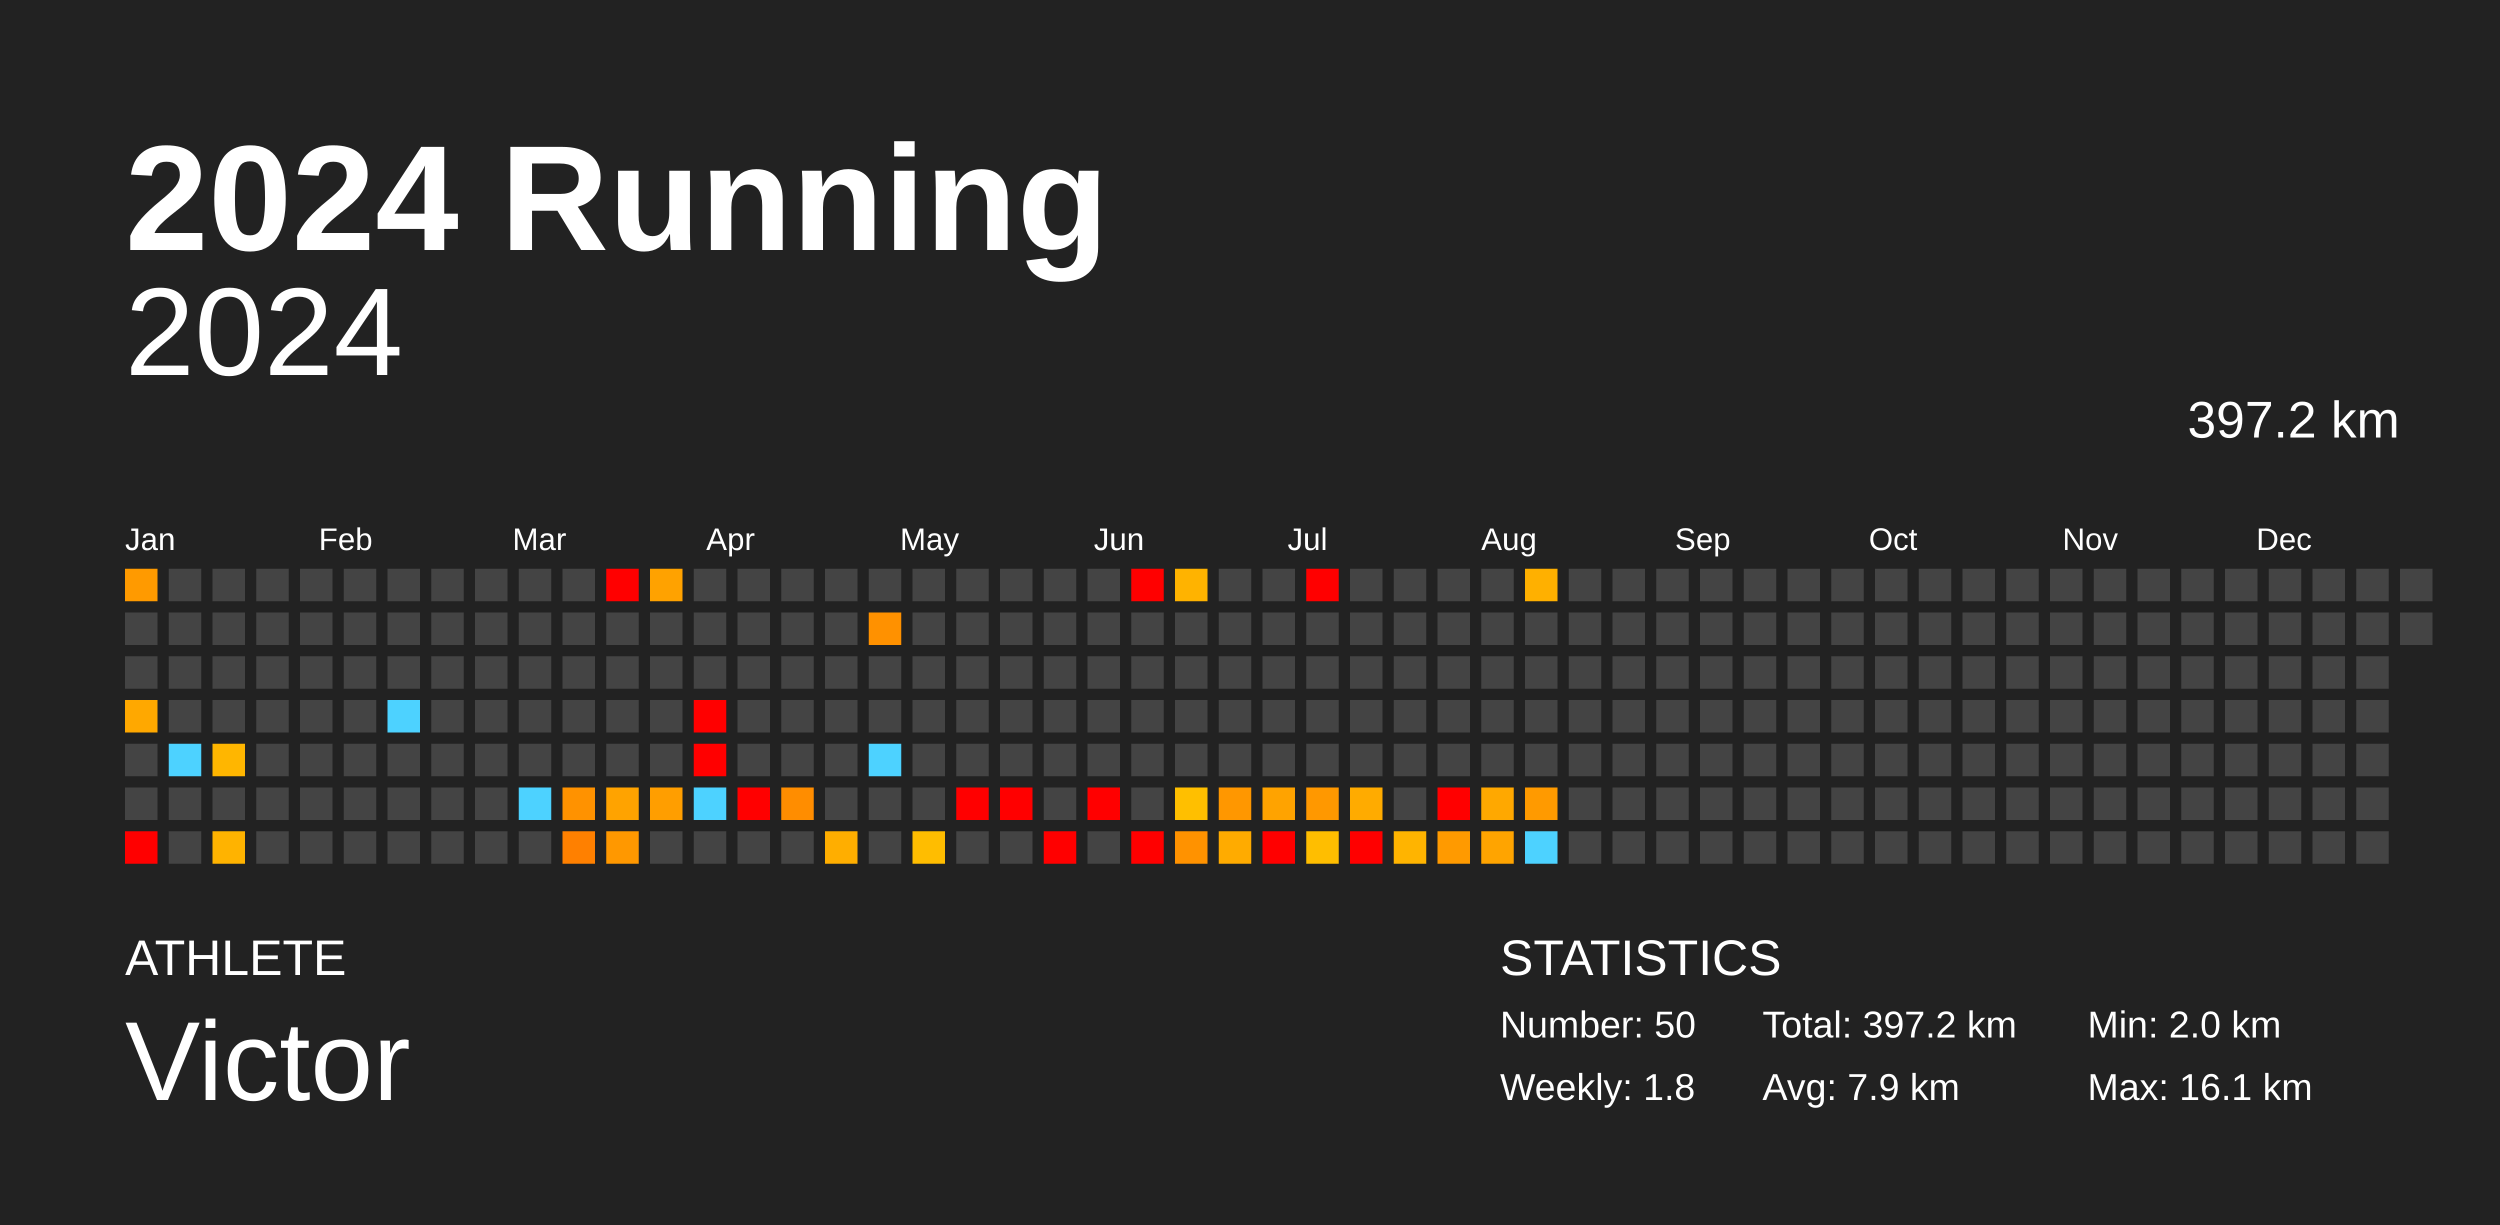
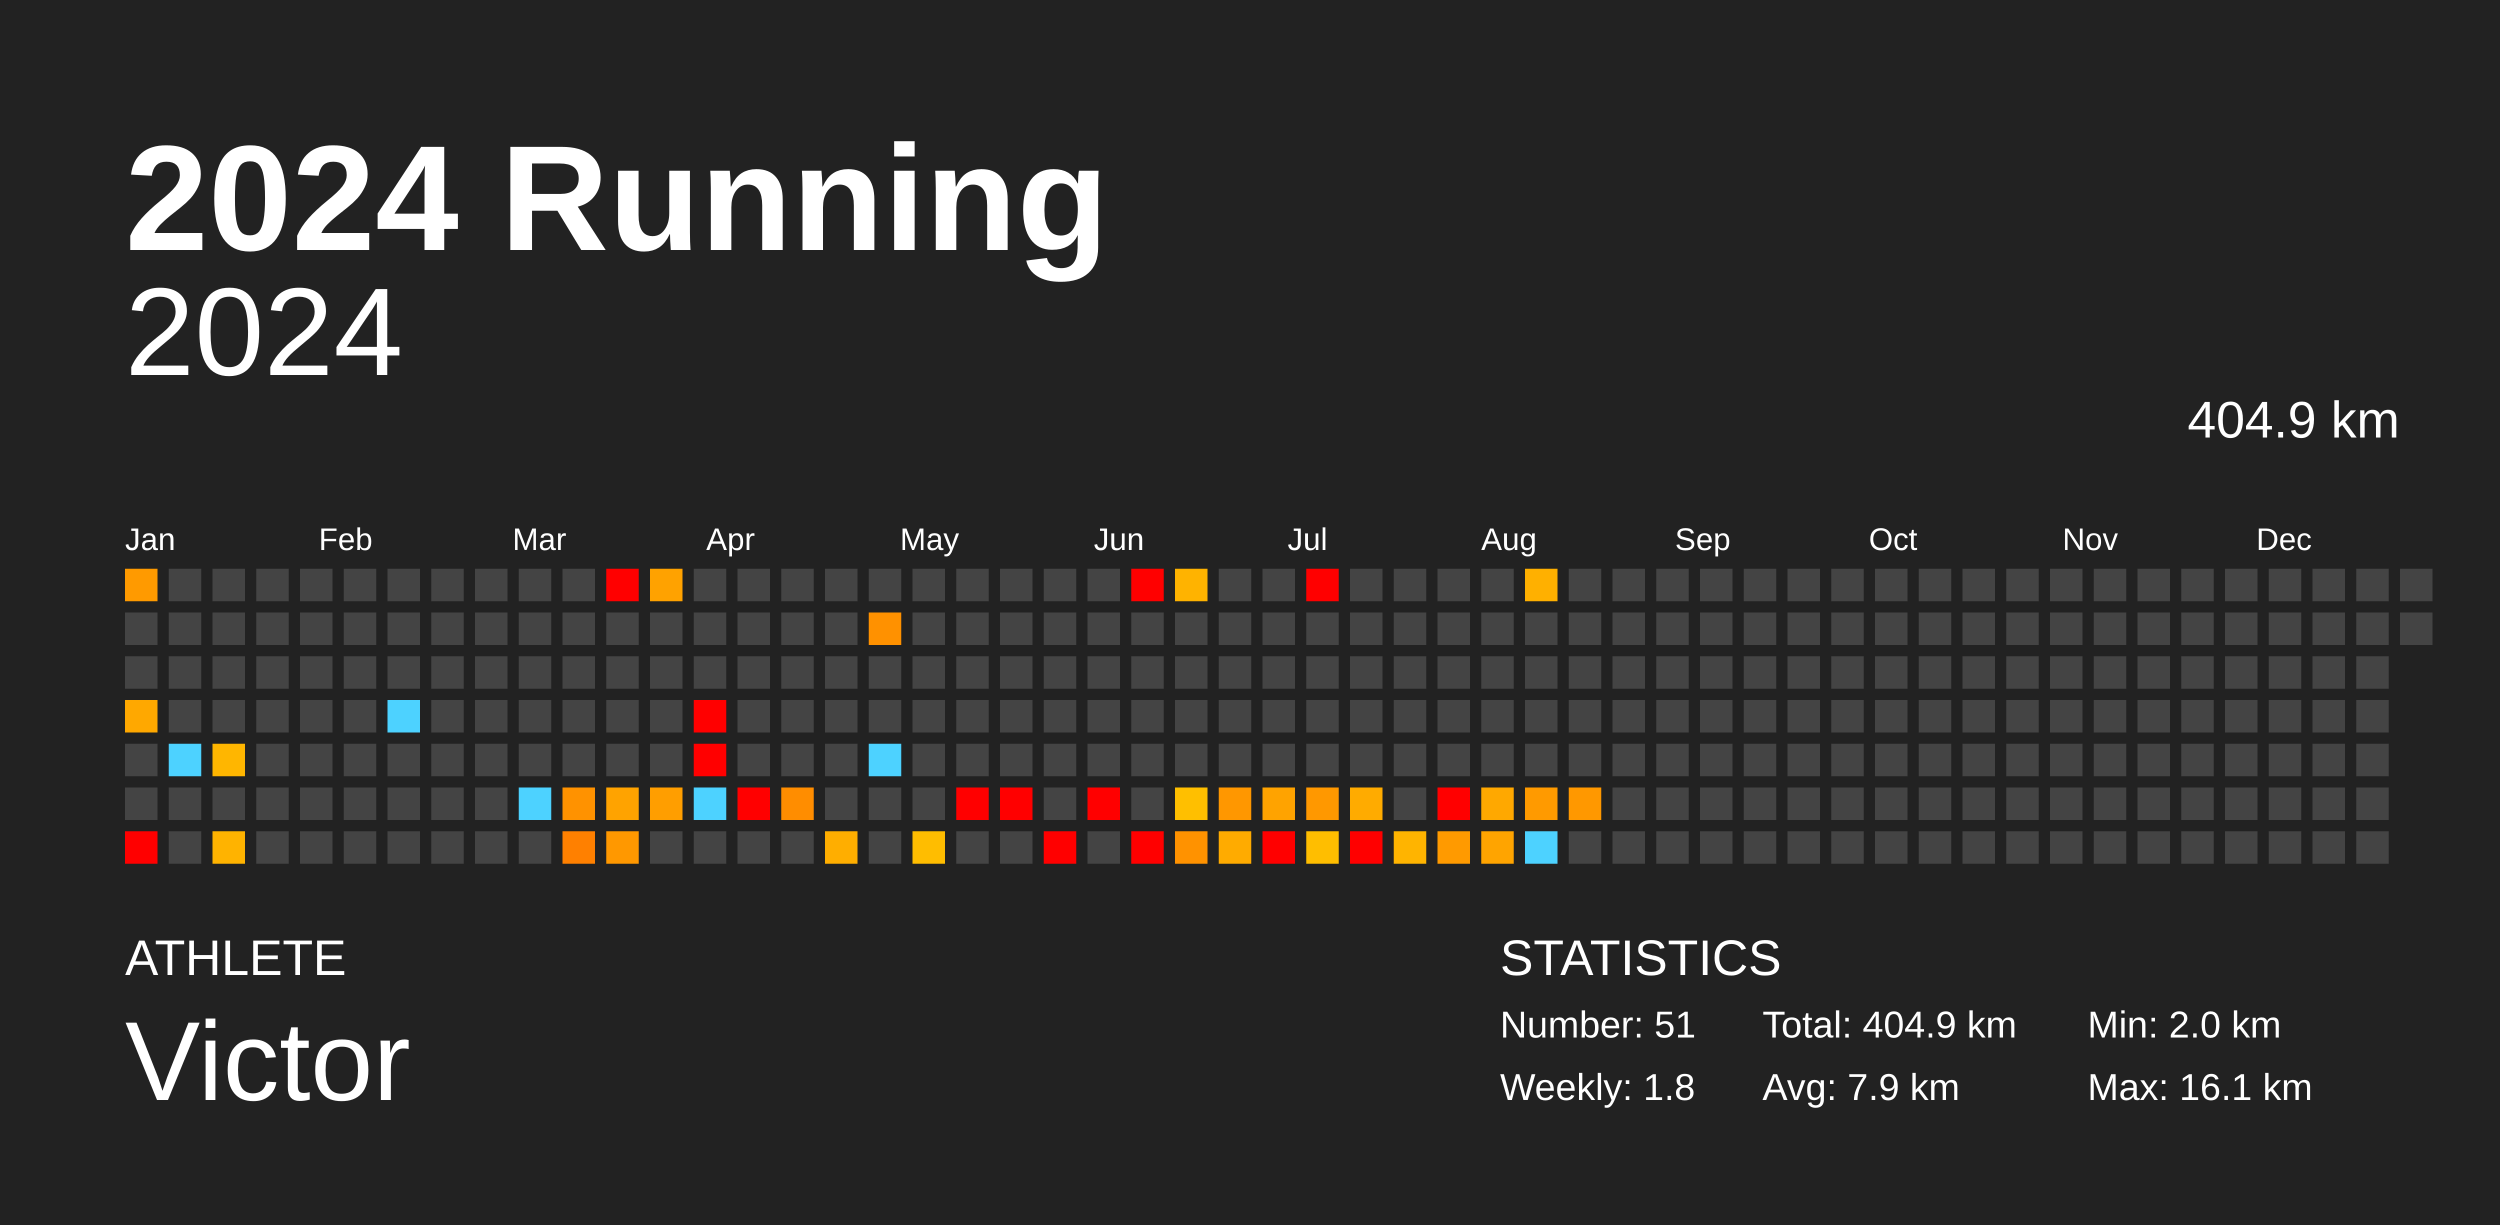
<svg xmlns="http://www.w3.org/2000/svg" baseProfile="full" height="98mm" version="1.1" viewBox="0,0,200,98" width="200mm">
  <defs />
  <rect fill="#222222" height="98" width="200" x="0" y="0" />
  <text fill="#FFFFFF" style="font-size:12px; font-family:Arial; font-weight:bold;" x="10" y="20">2024 Running</text>
  <text fill="#FFFFFF" style="font-size:4px; font-family:Arial" x="10" y="78">ATHLETE</text>
  <text fill="#FFFFFF" style="font-size:9px; font-family:Arial" x="10" y="88">Victor</text>
  <text fill="#FFFFFF" style="font-size:4px; font-family:Arial" x="120" y="78">STATISTICS</text>
-   <text fill="#FFFFFF" style="font-size:3px; font-family:Arial" x="120" y="83">Number: 50</text>
+   <text fill="#FFFFFF" style="font-size:3px; font-family:Arial" x="120" y="83">Number: 51</text>
  <text fill="#FFFFFF" style="font-size:3px; font-family:Arial" x="120" y="88">Weekly: 1.8</text>
-   <text fill="#FFFFFF" style="font-size:3px; font-family:Arial" x="141" y="83">Total: 397.2 km</text>
+   <text fill="#FFFFFF" style="font-size:3px; font-family:Arial" x="141" y="83">Total: 404.9 km</text>
  <text fill="#FFFFFF" style="font-size:3px; font-family:Arial" x="141" y="88">Avg: 7.9 km</text>
  <text fill="#FFFFFF" style="font-size:3px; font-family:Arial" x="167" y="83">Min: 2.0 km</text>
  <text fill="#FFFFFF" style="font-size:3px; font-family:Arial" x="167" y="88">Max: 16.1 km</text>
  <text alignment-baseline="hanging" fill="#FFFFFF" style="font-size:10.0px; font-family:Arial;" x="10" y="30">2024</text>
-   <text alignment-baseline="hanging" fill="#FFFFFF" style="font-size:4.125px; font-family:Arial;" x="175" y="35">397.2 km</text>
+   <text alignment-baseline="hanging" fill="#FFFFFF" style="font-size:4.125px; font-family:Arial;" x="175" y="35">404.9 km</text>
  <text fill="#FFFFFF" style="font-size:2.5px; font-family:Arial" x="10.0" y="44">Jan</text>
  <text fill="#FFFFFF" style="font-size:2.5px; font-family:Arial" x="25.5" y="44">Feb</text>
  <text fill="#FFFFFF" style="font-size:2.5px; font-family:Arial" x="41.0" y="44">Mar</text>
  <text fill="#FFFFFF" style="font-size:2.5px; font-family:Arial" x="56.5" y="44">Apr</text>
  <text fill="#FFFFFF" style="font-size:2.5px; font-family:Arial" x="72.0" y="44">May</text>
  <text fill="#FFFFFF" style="font-size:2.5px; font-family:Arial" x="87.5" y="44">Jun</text>
  <text fill="#FFFFFF" style="font-size:2.5px; font-family:Arial" x="103.0" y="44">Jul</text>
  <text fill="#FFFFFF" style="font-size:2.5px; font-family:Arial" x="118.5" y="44">Aug</text>
  <text fill="#FFFFFF" style="font-size:2.5px; font-family:Arial" x="134.0" y="44">Sep</text>
  <text fill="#FFFFFF" style="font-size:2.5px; font-family:Arial" x="149.5" y="44">Oct</text>
  <text fill="#FFFFFF" style="font-size:2.5px; font-family:Arial" x="165.0" y="44">Nov</text>
  <text fill="#FFFFFF" style="font-size:2.5px; font-family:Arial" x="180.5" y="44">Dec</text>
  <rect fill="#ff9a00" height="2.6" width="2.6" x="10.0" y="45.5" />
  <rect fill="#444444" height="2.6" width="2.6" x="10.0" y="49.0" />
  <rect fill="#444444" height="2.6" width="2.6" x="10.0" y="52.5" />
  <rect fill="#ffa800" height="2.6" width="2.6" x="10.0" y="56.0" />
  <rect fill="#444444" height="2.6" width="2.6" x="10.0" y="59.5" />
  <rect fill="#444444" height="2.6" width="2.6" x="10.0" y="63.0" />
  <rect fill="red" height="2.6" width="2.6" x="10.0" y="66.5" />
  <rect fill="#444444" height="2.6" width="2.6" x="13.5" y="45.5" />
  <rect fill="#444444" height="2.6" width="2.6" x="13.5" y="49.0" />
  <rect fill="#444444" height="2.6" width="2.6" x="13.5" y="52.5" />
  <rect fill="#444444" height="2.6" width="2.6" x="13.5" y="56.0" />
  <rect fill="#4dd2ff" height="2.6" width="2.6" x="13.5" y="59.5" />
  <rect fill="#444444" height="2.6" width="2.6" x="13.5" y="63.0" />
  <rect fill="#444444" height="2.6" width="2.6" x="13.5" y="66.5" />
  <rect fill="#444444" height="2.6" width="2.6" x="17.0" y="45.5" />
  <rect fill="#444444" height="2.6" width="2.6" x="17.0" y="49.0" />
  <rect fill="#444444" height="2.6" width="2.6" x="17.0" y="52.5" />
  <rect fill="#444444" height="2.6" width="2.6" x="17.0" y="56.0" />
  <rect fill="#ffb600" height="2.6" width="2.6" x="17.0" y="59.5" />
  <rect fill="#444444" height="2.6" width="2.6" x="17.0" y="63.0" />
  <rect fill="#ffb300" height="2.6" width="2.6" x="17.0" y="66.5" />
  <rect fill="#444444" height="2.6" width="2.6" x="20.5" y="45.5" />
  <rect fill="#444444" height="2.6" width="2.6" x="20.5" y="49.0" />
  <rect fill="#444444" height="2.6" width="2.6" x="20.5" y="52.5" />
  <rect fill="#444444" height="2.6" width="2.6" x="20.5" y="56.0" />
  <rect fill="#444444" height="2.6" width="2.6" x="20.5" y="59.5" />
  <rect fill="#444444" height="2.6" width="2.6" x="20.5" y="63.0" />
  <rect fill="#444444" height="2.6" width="2.6" x="20.5" y="66.5" />
  <rect fill="#444444" height="2.6" width="2.6" x="24.0" y="45.5" />
  <rect fill="#444444" height="2.6" width="2.6" x="24.0" y="49.0" />
  <rect fill="#444444" height="2.6" width="2.6" x="24.0" y="52.5" />
  <rect fill="#444444" height="2.6" width="2.6" x="24.0" y="56.0" />
  <rect fill="#444444" height="2.6" width="2.6" x="24.0" y="59.5" />
  <rect fill="#444444" height="2.6" width="2.6" x="24.0" y="63.0" />
  <rect fill="#444444" height="2.6" width="2.6" x="24.0" y="66.5" />
  <rect fill="#444444" height="2.6" width="2.6" x="27.5" y="45.5" />
  <rect fill="#444444" height="2.6" width="2.6" x="27.5" y="49.0" />
  <rect fill="#444444" height="2.6" width="2.6" x="27.5" y="52.5" />
  <rect fill="#444444" height="2.6" width="2.6" x="27.5" y="56.0" />
  <rect fill="#444444" height="2.6" width="2.6" x="27.5" y="59.5" />
  <rect fill="#444444" height="2.6" width="2.6" x="27.5" y="63.0" />
  <rect fill="#444444" height="2.6" width="2.6" x="27.5" y="66.5" />
  <rect fill="#444444" height="2.6" width="2.6" x="31.0" y="45.5" />
  <rect fill="#444444" height="2.6" width="2.6" x="31.0" y="49.0" />
  <rect fill="#444444" height="2.6" width="2.6" x="31.0" y="52.5" />
  <rect fill="#4dd2ff" height="2.6" width="2.6" x="31.0" y="56.0" />
  <rect fill="#444444" height="2.6" width="2.6" x="31.0" y="59.5" />
  <rect fill="#444444" height="2.6" width="2.6" x="31.0" y="63.0" />
  <rect fill="#444444" height="2.6" width="2.6" x="31.0" y="66.5" />
  <rect fill="#444444" height="2.6" width="2.6" x="34.5" y="45.5" />
  <rect fill="#444444" height="2.6" width="2.6" x="34.5" y="49.0" />
  <rect fill="#444444" height="2.6" width="2.6" x="34.5" y="52.5" />
  <rect fill="#444444" height="2.6" width="2.6" x="34.5" y="56.0" />
  <rect fill="#444444" height="2.6" width="2.6" x="34.5" y="59.5" />
  <rect fill="#444444" height="2.6" width="2.6" x="34.5" y="63.0" />
  <rect fill="#444444" height="2.6" width="2.6" x="34.5" y="66.5" />
  <rect fill="#444444" height="2.6" width="2.6" x="38.0" y="45.5" />
  <rect fill="#444444" height="2.6" width="2.6" x="38.0" y="49.0" />
  <rect fill="#444444" height="2.6" width="2.6" x="38.0" y="52.5" />
  <rect fill="#444444" height="2.6" width="2.6" x="38.0" y="56.0" />
  <rect fill="#444444" height="2.6" width="2.6" x="38.0" y="59.5" />
  <rect fill="#444444" height="2.6" width="2.6" x="38.0" y="63.0" />
  <rect fill="#444444" height="2.6" width="2.6" x="38.0" y="66.5" />
  <rect fill="#444444" height="2.6" width="2.6" x="41.5" y="45.5" />
  <rect fill="#444444" height="2.6" width="2.6" x="41.5" y="49.0" />
  <rect fill="#444444" height="2.6" width="2.6" x="41.5" y="52.5" />
  <rect fill="#444444" height="2.6" width="2.6" x="41.5" y="56.0" />
  <rect fill="#444444" height="2.6" width="2.6" x="41.5" y="59.5" />
  <rect fill="#4dd2ff" height="2.6" width="2.6" x="41.5" y="63.0" />
  <rect fill="#444444" height="2.6" width="2.6" x="41.5" y="66.5" />
  <rect fill="#444444" height="2.6" width="2.6" x="45.0" y="45.5" />
  <rect fill="#444444" height="2.6" width="2.6" x="45.0" y="49.0" />
  <rect fill="#444444" height="2.6" width="2.6" x="45.0" y="52.5" />
  <rect fill="#444444" height="2.6" width="2.6" x="45.0" y="56.0" />
  <rect fill="#444444" height="2.6" width="2.6" x="45.0" y="59.5" />
  <rect fill="#ff9200" height="2.6" width="2.6" x="45.0" y="63.0" />
  <rect fill="#ff8000" height="2.6" width="2.6" x="45.0" y="66.5" />
  <rect fill="red" height="2.6" width="2.6" x="48.5" y="45.5" />
  <rect fill="#444444" height="2.6" width="2.6" x="48.5" y="49.0" />
  <rect fill="#444444" height="2.6" width="2.6" x="48.5" y="52.5" />
  <rect fill="#444444" height="2.6" width="2.6" x="48.5" y="56.0" />
  <rect fill="#444444" height="2.6" width="2.6" x="48.5" y="59.5" />
  <rect fill="#ffa300" height="2.6" width="2.6" x="48.5" y="63.0" />
  <rect fill="#ff9800" height="2.6" width="2.6" x="48.5" y="66.5" />
  <rect fill="#ffa200" height="2.6" width="2.6" x="52.0" y="45.5" />
  <rect fill="#444444" height="2.6" width="2.6" x="52.0" y="49.0" />
  <rect fill="#444444" height="2.6" width="2.6" x="52.0" y="52.5" />
  <rect fill="#444444" height="2.6" width="2.6" x="52.0" y="56.0" />
  <rect fill="#444444" height="2.6" width="2.6" x="52.0" y="59.5" />
  <rect fill="#ff9e00" height="2.6" width="2.6" x="52.0" y="63.0" />
  <rect fill="#444444" height="2.6" width="2.6" x="52.0" y="66.5" />
  <rect fill="#444444" height="2.6" width="2.6" x="55.5" y="45.5" />
  <rect fill="#444444" height="2.6" width="2.6" x="55.5" y="49.0" />
  <rect fill="#444444" height="2.6" width="2.6" x="55.5" y="52.5" />
  <rect fill="red" height="2.6" width="2.6" x="55.5" y="56.0" />
  <rect fill="red" height="2.6" width="2.6" x="55.5" y="59.5" />
  <rect fill="#4dd2ff" height="2.6" width="2.6" x="55.5" y="63.0" />
  <rect fill="#444444" height="2.6" width="2.6" x="55.5" y="66.5" />
  <rect fill="#444444" height="2.6" width="2.6" x="59.0" y="45.5" />
  <rect fill="#444444" height="2.6" width="2.6" x="59.0" y="49.0" />
  <rect fill="#444444" height="2.6" width="2.6" x="59.0" y="52.5" />
  <rect fill="#444444" height="2.6" width="2.6" x="59.0" y="56.0" />
  <rect fill="#444444" height="2.6" width="2.6" x="59.0" y="59.5" />
  <rect fill="red" height="2.6" width="2.6" x="59.0" y="63.0" />
  <rect fill="#444444" height="2.6" width="2.6" x="59.0" y="66.5" />
  <rect fill="#444444" height="2.6" width="2.6" x="62.5" y="45.5" />
  <rect fill="#444444" height="2.6" width="2.6" x="62.5" y="49.0" />
  <rect fill="#444444" height="2.6" width="2.6" x="62.5" y="52.5" />
  <rect fill="#444444" height="2.6" width="2.6" x="62.5" y="56.0" />
  <rect fill="#444444" height="2.6" width="2.6" x="62.5" y="59.5" />
  <rect fill="#ff8d00" height="2.6" width="2.6" x="62.5" y="63.0" />
  <rect fill="#444444" height="2.6" width="2.6" x="62.5" y="66.5" />
  <rect fill="#444444" height="2.6" width="2.6" x="66.0" y="45.5" />
  <rect fill="#444444" height="2.6" width="2.6" x="66.0" y="49.0" />
  <rect fill="#444444" height="2.6" width="2.6" x="66.0" y="52.5" />
  <rect fill="#444444" height="2.6" width="2.6" x="66.0" y="56.0" />
  <rect fill="#444444" height="2.6" width="2.6" x="66.0" y="59.5" />
  <rect fill="#444444" height="2.6" width="2.6" x="66.0" y="63.0" />
  <rect fill="#ffae00" height="2.6" width="2.6" x="66.0" y="66.5" />
  <rect fill="#444444" height="2.6" width="2.6" x="69.5" y="45.5" />
  <rect fill="#ff9100" height="2.6" width="2.6" x="69.5" y="49.0" />
  <rect fill="#444444" height="2.6" width="2.6" x="69.5" y="52.5" />
  <rect fill="#444444" height="2.6" width="2.6" x="69.5" y="56.0" />
  <rect fill="#4dd2ff" height="2.6" width="2.6" x="69.5" y="59.5" />
  <rect fill="#444444" height="2.6" width="2.6" x="69.5" y="63.0" />
  <rect fill="#444444" height="2.6" width="2.6" x="69.5" y="66.5" />
  <rect fill="#444444" height="2.6" width="2.6" x="73.0" y="45.5" />
  <rect fill="#444444" height="2.6" width="2.6" x="73.0" y="49.0" />
  <rect fill="#444444" height="2.6" width="2.6" x="73.0" y="52.5" />
  <rect fill="#444444" height="2.6" width="2.6" x="73.0" y="56.0" />
  <rect fill="#444444" height="2.6" width="2.6" x="73.0" y="59.5" />
  <rect fill="#444444" height="2.6" width="2.6" x="73.0" y="63.0" />
  <rect fill="#ffbd00" height="2.6" width="2.6" x="73.0" y="66.5" />
  <rect fill="#444444" height="2.6" width="2.6" x="76.5" y="45.5" />
  <rect fill="#444444" height="2.6" width="2.6" x="76.5" y="49.0" />
  <rect fill="#444444" height="2.6" width="2.6" x="76.5" y="52.5" />
  <rect fill="#444444" height="2.6" width="2.6" x="76.5" y="56.0" />
  <rect fill="#444444" height="2.6" width="2.6" x="76.5" y="59.5" />
  <rect fill="red" height="2.6" width="2.6" x="76.5" y="63.0" />
  <rect fill="#444444" height="2.6" width="2.6" x="76.5" y="66.5" />
  <rect fill="#444444" height="2.6" width="2.6" x="80.0" y="45.5" />
  <rect fill="#444444" height="2.6" width="2.6" x="80.0" y="49.0" />
  <rect fill="#444444" height="2.6" width="2.6" x="80.0" y="52.5" />
  <rect fill="#444444" height="2.6" width="2.6" x="80.0" y="56.0" />
  <rect fill="#444444" height="2.6" width="2.6" x="80.0" y="59.5" />
  <rect fill="red" height="2.6" width="2.6" x="80.0" y="63.0" />
  <rect fill="#444444" height="2.6" width="2.6" x="80.0" y="66.5" />
  <rect fill="#444444" height="2.6" width="2.6" x="83.5" y="45.5" />
  <rect fill="#444444" height="2.6" width="2.6" x="83.5" y="49.0" />
  <rect fill="#444444" height="2.6" width="2.6" x="83.5" y="52.5" />
  <rect fill="#444444" height="2.6" width="2.6" x="83.5" y="56.0" />
  <rect fill="#444444" height="2.6" width="2.6" x="83.5" y="59.5" />
  <rect fill="#444444" height="2.6" width="2.6" x="83.5" y="63.0" />
  <rect fill="red" height="2.6" width="2.6" x="83.5" y="66.5" />
  <rect fill="#444444" height="2.6" width="2.6" x="87.0" y="45.5" />
  <rect fill="#444444" height="2.6" width="2.6" x="87.0" y="49.0" />
  <rect fill="#444444" height="2.6" width="2.6" x="87.0" y="52.5" />
  <rect fill="#444444" height="2.6" width="2.6" x="87.0" y="56.0" />
  <rect fill="#444444" height="2.6" width="2.6" x="87.0" y="59.5" />
  <rect fill="red" height="2.6" width="2.6" x="87.0" y="63.0" />
  <rect fill="#444444" height="2.6" width="2.6" x="87.0" y="66.5" />
  <rect fill="red" height="2.6" width="2.6" x="90.5" y="45.5" />
  <rect fill="#444444" height="2.6" width="2.6" x="90.5" y="49.0" />
  <rect fill="#444444" height="2.6" width="2.6" x="90.5" y="52.5" />
  <rect fill="#444444" height="2.6" width="2.6" x="90.5" y="56.0" />
  <rect fill="#444444" height="2.6" width="2.6" x="90.5" y="59.5" />
  <rect fill="#444444" height="2.6" width="2.6" x="90.5" y="63.0" />
  <rect fill="red" height="2.6" width="2.6" x="90.5" y="66.5" />
  <rect fill="#ffb300" height="2.6" width="2.6" x="94.0" y="45.5" />
  <rect fill="#444444" height="2.6" width="2.6" x="94.0" y="49.0" />
  <rect fill="#444444" height="2.6" width="2.6" x="94.0" y="52.5" />
  <rect fill="#444444" height="2.6" width="2.6" x="94.0" y="56.0" />
  <rect fill="#444444" height="2.6" width="2.6" x="94.0" y="59.5" />
  <rect fill="#ffbf00" height="2.6" width="2.6" x="94.0" y="63.0" />
  <rect fill="#ff9200" height="2.6" width="2.6" x="94.0" y="66.5" />
  <rect fill="#444444" height="2.6" width="2.6" x="97.5" y="45.5" />
  <rect fill="#444444" height="2.6" width="2.6" x="97.5" y="49.0" />
  <rect fill="#444444" height="2.6" width="2.6" x="97.5" y="52.5" />
  <rect fill="#444444" height="2.6" width="2.6" x="97.5" y="56.0" />
  <rect fill="#444444" height="2.6" width="2.6" x="97.5" y="59.5" />
  <rect fill="#ff9700" height="2.6" width="2.6" x="97.5" y="63.0" />
  <rect fill="#ffab00" height="2.6" width="2.6" x="97.5" y="66.5" />
  <rect fill="#444444" height="2.6" width="2.6" x="101.0" y="45.5" />
  <rect fill="#444444" height="2.6" width="2.6" x="101.0" y="49.0" />
  <rect fill="#444444" height="2.6" width="2.6" x="101.0" y="52.5" />
  <rect fill="#444444" height="2.6" width="2.6" x="101.0" y="56.0" />
  <rect fill="#444444" height="2.6" width="2.6" x="101.0" y="59.5" />
  <rect fill="#ffa300" height="2.6" width="2.6" x="101.0" y="63.0" />
  <rect fill="red" height="2.6" width="2.6" x="101.0" y="66.5" />
  <rect fill="red" height="2.6" width="2.6" x="104.5" y="45.5" />
  <rect fill="#444444" height="2.6" width="2.6" x="104.5" y="49.0" />
  <rect fill="#444444" height="2.6" width="2.6" x="104.5" y="52.5" />
  <rect fill="#444444" height="2.6" width="2.6" x="104.5" y="56.0" />
  <rect fill="#444444" height="2.6" width="2.6" x="104.5" y="59.5" />
  <rect fill="#ff9800" height="2.6" width="2.6" x="104.5" y="63.0" />
  <rect fill="#ffbe00" height="2.6" width="2.6" x="104.5" y="66.5" />
  <rect fill="#444444" height="2.6" width="2.6" x="108.0" y="45.5" />
  <rect fill="#444444" height="2.6" width="2.6" x="108.0" y="49.0" />
  <rect fill="#444444" height="2.6" width="2.6" x="108.0" y="52.5" />
  <rect fill="#444444" height="2.6" width="2.6" x="108.0" y="56.0" />
  <rect fill="#444444" height="2.6" width="2.6" x="108.0" y="59.5" />
  <rect fill="#ffab00" height="2.6" width="2.6" x="108.0" y="63.0" />
  <rect fill="red" height="2.6" width="2.6" x="108.0" y="66.5" />
  <rect fill="#444444" height="2.6" width="2.6" x="111.5" y="45.5" />
  <rect fill="#444444" height="2.6" width="2.6" x="111.5" y="49.0" />
  <rect fill="#444444" height="2.6" width="2.6" x="111.5" y="52.5" />
  <rect fill="#444444" height="2.6" width="2.6" x="111.5" y="56.0" />
  <rect fill="#444444" height="2.6" width="2.6" x="111.5" y="59.5" />
  <rect fill="#444444" height="2.6" width="2.6" x="111.5" y="63.0" />
  <rect fill="#ffb400" height="2.6" width="2.6" x="111.5" y="66.5" />
  <rect fill="#444444" height="2.6" width="2.6" x="115.0" y="45.5" />
  <rect fill="#444444" height="2.6" width="2.6" x="115.0" y="49.0" />
  <rect fill="#444444" height="2.6" width="2.6" x="115.0" y="52.5" />
  <rect fill="#444444" height="2.6" width="2.6" x="115.0" y="56.0" />
  <rect fill="#444444" height="2.6" width="2.6" x="115.0" y="59.5" />
  <rect fill="red" height="2.6" width="2.6" x="115.0" y="63.0" />
  <rect fill="#ff9a00" height="2.6" width="2.6" x="115.0" y="66.5" />
  <rect fill="#444444" height="2.6" width="2.6" x="118.5" y="45.5" />
  <rect fill="#444444" height="2.6" width="2.6" x="118.5" y="49.0" />
  <rect fill="#444444" height="2.6" width="2.6" x="118.5" y="52.5" />
  <rect fill="#444444" height="2.6" width="2.6" x="118.5" y="56.0" />
  <rect fill="#444444" height="2.6" width="2.6" x="118.5" y="59.5" />
  <rect fill="#ffa800" height="2.6" width="2.6" x="118.5" y="63.0" />
  <rect fill="#ffa400" height="2.6" width="2.6" x="118.5" y="66.5" />
  <rect fill="#ffb000" height="2.6" width="2.6" x="122.0" y="45.5" />
  <rect fill="#444444" height="2.6" width="2.6" x="122.0" y="49.0" />
  <rect fill="#444444" height="2.6" width="2.6" x="122.0" y="52.5" />
  <rect fill="#444444" height="2.6" width="2.6" x="122.0" y="56.0" />
  <rect fill="#444444" height="2.6" width="2.6" x="122.0" y="59.5" />
  <rect fill="#ff9a00" height="2.6" width="2.6" x="122.0" y="63.0" />
  <rect fill="#4dd2ff" height="2.6" width="2.6" x="122.0" y="66.5" />
  <rect fill="#444444" height="2.6" width="2.6" x="125.5" y="45.5" />
  <rect fill="#444444" height="2.6" width="2.6" x="125.5" y="49.0" />
  <rect fill="#444444" height="2.6" width="2.6" x="125.5" y="52.5" />
  <rect fill="#444444" height="2.6" width="2.6" x="125.5" y="56.0" />
  <rect fill="#444444" height="2.6" width="2.6" x="125.5" y="59.5" />
-   <rect fill="#444444" height="2.6" width="2.6" x="125.5" y="63.0" />
+   <rect fill="#ff9800" height="2.6" width="2.6" x="125.5" y="63.0" />
  <rect fill="#444444" height="2.6" width="2.6" x="125.5" y="66.5" />
  <rect fill="#444444" height="2.6" width="2.6" x="129.0" y="45.5" />
  <rect fill="#444444" height="2.6" width="2.6" x="129.0" y="49.0" />
  <rect fill="#444444" height="2.6" width="2.6" x="129.0" y="52.5" />
  <rect fill="#444444" height="2.6" width="2.6" x="129.0" y="56.0" />
  <rect fill="#444444" height="2.6" width="2.6" x="129.0" y="59.5" />
  <rect fill="#444444" height="2.6" width="2.6" x="129.0" y="63.0" />
  <rect fill="#444444" height="2.6" width="2.6" x="129.0" y="66.5" />
  <rect fill="#444444" height="2.6" width="2.6" x="132.5" y="45.5" />
  <rect fill="#444444" height="2.6" width="2.6" x="132.5" y="49.0" />
  <rect fill="#444444" height="2.6" width="2.6" x="132.5" y="52.5" />
  <rect fill="#444444" height="2.6" width="2.6" x="132.5" y="56.0" />
  <rect fill="#444444" height="2.6" width="2.6" x="132.5" y="59.5" />
  <rect fill="#444444" height="2.6" width="2.6" x="132.5" y="63.0" />
  <rect fill="#444444" height="2.6" width="2.6" x="132.5" y="66.5" />
  <rect fill="#444444" height="2.6" width="2.6" x="136.0" y="45.5" />
  <rect fill="#444444" height="2.6" width="2.6" x="136.0" y="49.0" />
  <rect fill="#444444" height="2.6" width="2.6" x="136.0" y="52.5" />
  <rect fill="#444444" height="2.6" width="2.6" x="136.0" y="56.0" />
  <rect fill="#444444" height="2.6" width="2.6" x="136.0" y="59.5" />
  <rect fill="#444444" height="2.6" width="2.6" x="136.0" y="63.0" />
  <rect fill="#444444" height="2.6" width="2.6" x="136.0" y="66.5" />
  <rect fill="#444444" height="2.6" width="2.6" x="139.5" y="45.5" />
  <rect fill="#444444" height="2.6" width="2.6" x="139.5" y="49.0" />
  <rect fill="#444444" height="2.6" width="2.6" x="139.5" y="52.5" />
  <rect fill="#444444" height="2.6" width="2.6" x="139.5" y="56.0" />
  <rect fill="#444444" height="2.6" width="2.6" x="139.5" y="59.5" />
  <rect fill="#444444" height="2.6" width="2.6" x="139.5" y="63.0" />
  <rect fill="#444444" height="2.6" width="2.6" x="139.5" y="66.5" />
  <rect fill="#444444" height="2.6" width="2.6" x="143.0" y="45.5" />
  <rect fill="#444444" height="2.6" width="2.6" x="143.0" y="49.0" />
  <rect fill="#444444" height="2.6" width="2.6" x="143.0" y="52.5" />
  <rect fill="#444444" height="2.6" width="2.6" x="143.0" y="56.0" />
  <rect fill="#444444" height="2.6" width="2.6" x="143.0" y="59.5" />
  <rect fill="#444444" height="2.6" width="2.6" x="143.0" y="63.0" />
  <rect fill="#444444" height="2.6" width="2.6" x="143.0" y="66.5" />
  <rect fill="#444444" height="2.6" width="2.6" x="146.5" y="45.5" />
  <rect fill="#444444" height="2.6" width="2.6" x="146.5" y="49.0" />
  <rect fill="#444444" height="2.6" width="2.6" x="146.5" y="52.5" />
  <rect fill="#444444" height="2.6" width="2.6" x="146.5" y="56.0" />
  <rect fill="#444444" height="2.6" width="2.6" x="146.5" y="59.5" />
  <rect fill="#444444" height="2.6" width="2.6" x="146.5" y="63.0" />
  <rect fill="#444444" height="2.6" width="2.6" x="146.5" y="66.5" />
  <rect fill="#444444" height="2.6" width="2.6" x="150.0" y="45.5" />
  <rect fill="#444444" height="2.6" width="2.6" x="150.0" y="49.0" />
  <rect fill="#444444" height="2.6" width="2.6" x="150.0" y="52.5" />
  <rect fill="#444444" height="2.6" width="2.6" x="150.0" y="56.0" />
  <rect fill="#444444" height="2.6" width="2.6" x="150.0" y="59.5" />
  <rect fill="#444444" height="2.6" width="2.6" x="150.0" y="63.0" />
  <rect fill="#444444" height="2.6" width="2.6" x="150.0" y="66.5" />
  <rect fill="#444444" height="2.6" width="2.6" x="153.5" y="45.5" />
  <rect fill="#444444" height="2.6" width="2.6" x="153.5" y="49.0" />
  <rect fill="#444444" height="2.6" width="2.6" x="153.5" y="52.5" />
  <rect fill="#444444" height="2.6" width="2.6" x="153.5" y="56.0" />
  <rect fill="#444444" height="2.6" width="2.6" x="153.5" y="59.5" />
  <rect fill="#444444" height="2.6" width="2.6" x="153.5" y="63.0" />
  <rect fill="#444444" height="2.6" width="2.6" x="153.5" y="66.5" />
  <rect fill="#444444" height="2.6" width="2.6" x="157.0" y="45.5" />
  <rect fill="#444444" height="2.6" width="2.6" x="157.0" y="49.0" />
  <rect fill="#444444" height="2.6" width="2.6" x="157.0" y="52.5" />
  <rect fill="#444444" height="2.6" width="2.6" x="157.0" y="56.0" />
  <rect fill="#444444" height="2.6" width="2.6" x="157.0" y="59.5" />
  <rect fill="#444444" height="2.6" width="2.6" x="157.0" y="63.0" />
  <rect fill="#444444" height="2.6" width="2.6" x="157.0" y="66.5" />
  <rect fill="#444444" height="2.6" width="2.6" x="160.5" y="45.5" />
  <rect fill="#444444" height="2.6" width="2.6" x="160.5" y="49.0" />
  <rect fill="#444444" height="2.6" width="2.6" x="160.5" y="52.5" />
  <rect fill="#444444" height="2.6" width="2.6" x="160.5" y="56.0" />
  <rect fill="#444444" height="2.6" width="2.6" x="160.5" y="59.5" />
  <rect fill="#444444" height="2.6" width="2.6" x="160.5" y="63.0" />
  <rect fill="#444444" height="2.6" width="2.6" x="160.5" y="66.5" />
  <rect fill="#444444" height="2.6" width="2.6" x="164.0" y="45.5" />
  <rect fill="#444444" height="2.6" width="2.6" x="164.0" y="49.0" />
  <rect fill="#444444" height="2.6" width="2.6" x="164.0" y="52.5" />
  <rect fill="#444444" height="2.6" width="2.6" x="164.0" y="56.0" />
  <rect fill="#444444" height="2.6" width="2.6" x="164.0" y="59.5" />
  <rect fill="#444444" height="2.6" width="2.6" x="164.0" y="63.0" />
  <rect fill="#444444" height="2.6" width="2.6" x="164.0" y="66.5" />
  <rect fill="#444444" height="2.6" width="2.6" x="167.5" y="45.5" />
  <rect fill="#444444" height="2.6" width="2.6" x="167.5" y="49.0" />
  <rect fill="#444444" height="2.6" width="2.6" x="167.5" y="52.5" />
  <rect fill="#444444" height="2.6" width="2.6" x="167.5" y="56.0" />
  <rect fill="#444444" height="2.6" width="2.6" x="167.5" y="59.5" />
  <rect fill="#444444" height="2.6" width="2.6" x="167.5" y="63.0" />
  <rect fill="#444444" height="2.6" width="2.6" x="167.5" y="66.5" />
  <rect fill="#444444" height="2.6" width="2.6" x="171.0" y="45.5" />
  <rect fill="#444444" height="2.6" width="2.6" x="171.0" y="49.0" />
  <rect fill="#444444" height="2.6" width="2.6" x="171.0" y="52.5" />
  <rect fill="#444444" height="2.6" width="2.6" x="171.0" y="56.0" />
  <rect fill="#444444" height="2.6" width="2.6" x="171.0" y="59.5" />
  <rect fill="#444444" height="2.6" width="2.6" x="171.0" y="63.0" />
  <rect fill="#444444" height="2.6" width="2.6" x="171.0" y="66.5" />
  <rect fill="#444444" height="2.6" width="2.6" x="174.5" y="45.5" />
  <rect fill="#444444" height="2.6" width="2.6" x="174.5" y="49.0" />
  <rect fill="#444444" height="2.6" width="2.6" x="174.5" y="52.5" />
  <rect fill="#444444" height="2.6" width="2.6" x="174.5" y="56.0" />
  <rect fill="#444444" height="2.6" width="2.6" x="174.5" y="59.5" />
  <rect fill="#444444" height="2.6" width="2.6" x="174.5" y="63.0" />
  <rect fill="#444444" height="2.6" width="2.6" x="174.5" y="66.5" />
  <rect fill="#444444" height="2.6" width="2.6" x="178.0" y="45.5" />
  <rect fill="#444444" height="2.6" width="2.6" x="178.0" y="49.0" />
  <rect fill="#444444" height="2.6" width="2.6" x="178.0" y="52.5" />
  <rect fill="#444444" height="2.6" width="2.6" x="178.0" y="56.0" />
  <rect fill="#444444" height="2.6" width="2.6" x="178.0" y="59.5" />
  <rect fill="#444444" height="2.6" width="2.6" x="178.0" y="63.0" />
  <rect fill="#444444" height="2.6" width="2.6" x="178.0" y="66.5" />
  <rect fill="#444444" height="2.6" width="2.6" x="181.5" y="45.5" />
  <rect fill="#444444" height="2.6" width="2.6" x="181.5" y="49.0" />
  <rect fill="#444444" height="2.6" width="2.6" x="181.5" y="52.5" />
  <rect fill="#444444" height="2.6" width="2.6" x="181.5" y="56.0" />
  <rect fill="#444444" height="2.6" width="2.6" x="181.5" y="59.5" />
  <rect fill="#444444" height="2.6" width="2.6" x="181.5" y="63.0" />
  <rect fill="#444444" height="2.6" width="2.6" x="181.5" y="66.5" />
  <rect fill="#444444" height="2.6" width="2.6" x="185.0" y="45.5" />
  <rect fill="#444444" height="2.6" width="2.6" x="185.0" y="49.0" />
  <rect fill="#444444" height="2.6" width="2.6" x="185.0" y="52.5" />
  <rect fill="#444444" height="2.6" width="2.6" x="185.0" y="56.0" />
  <rect fill="#444444" height="2.6" width="2.6" x="185.0" y="59.5" />
  <rect fill="#444444" height="2.6" width="2.6" x="185.0" y="63.0" />
  <rect fill="#444444" height="2.6" width="2.6" x="185.0" y="66.5" />
  <rect fill="#444444" height="2.6" width="2.6" x="188.5" y="45.5" />
  <rect fill="#444444" height="2.6" width="2.6" x="188.5" y="49.0" />
  <rect fill="#444444" height="2.6" width="2.6" x="188.5" y="52.5" />
  <rect fill="#444444" height="2.6" width="2.6" x="188.5" y="56.0" />
  <rect fill="#444444" height="2.6" width="2.6" x="188.5" y="59.5" />
  <rect fill="#444444" height="2.6" width="2.6" x="188.5" y="63.0" />
  <rect fill="#444444" height="2.6" width="2.6" x="188.5" y="66.5" />
  <rect fill="#444444" height="2.6" width="2.6" x="192.0" y="45.5" />
  <rect fill="#444444" height="2.6" width="2.6" x="192.0" y="49.0" />
</svg>
